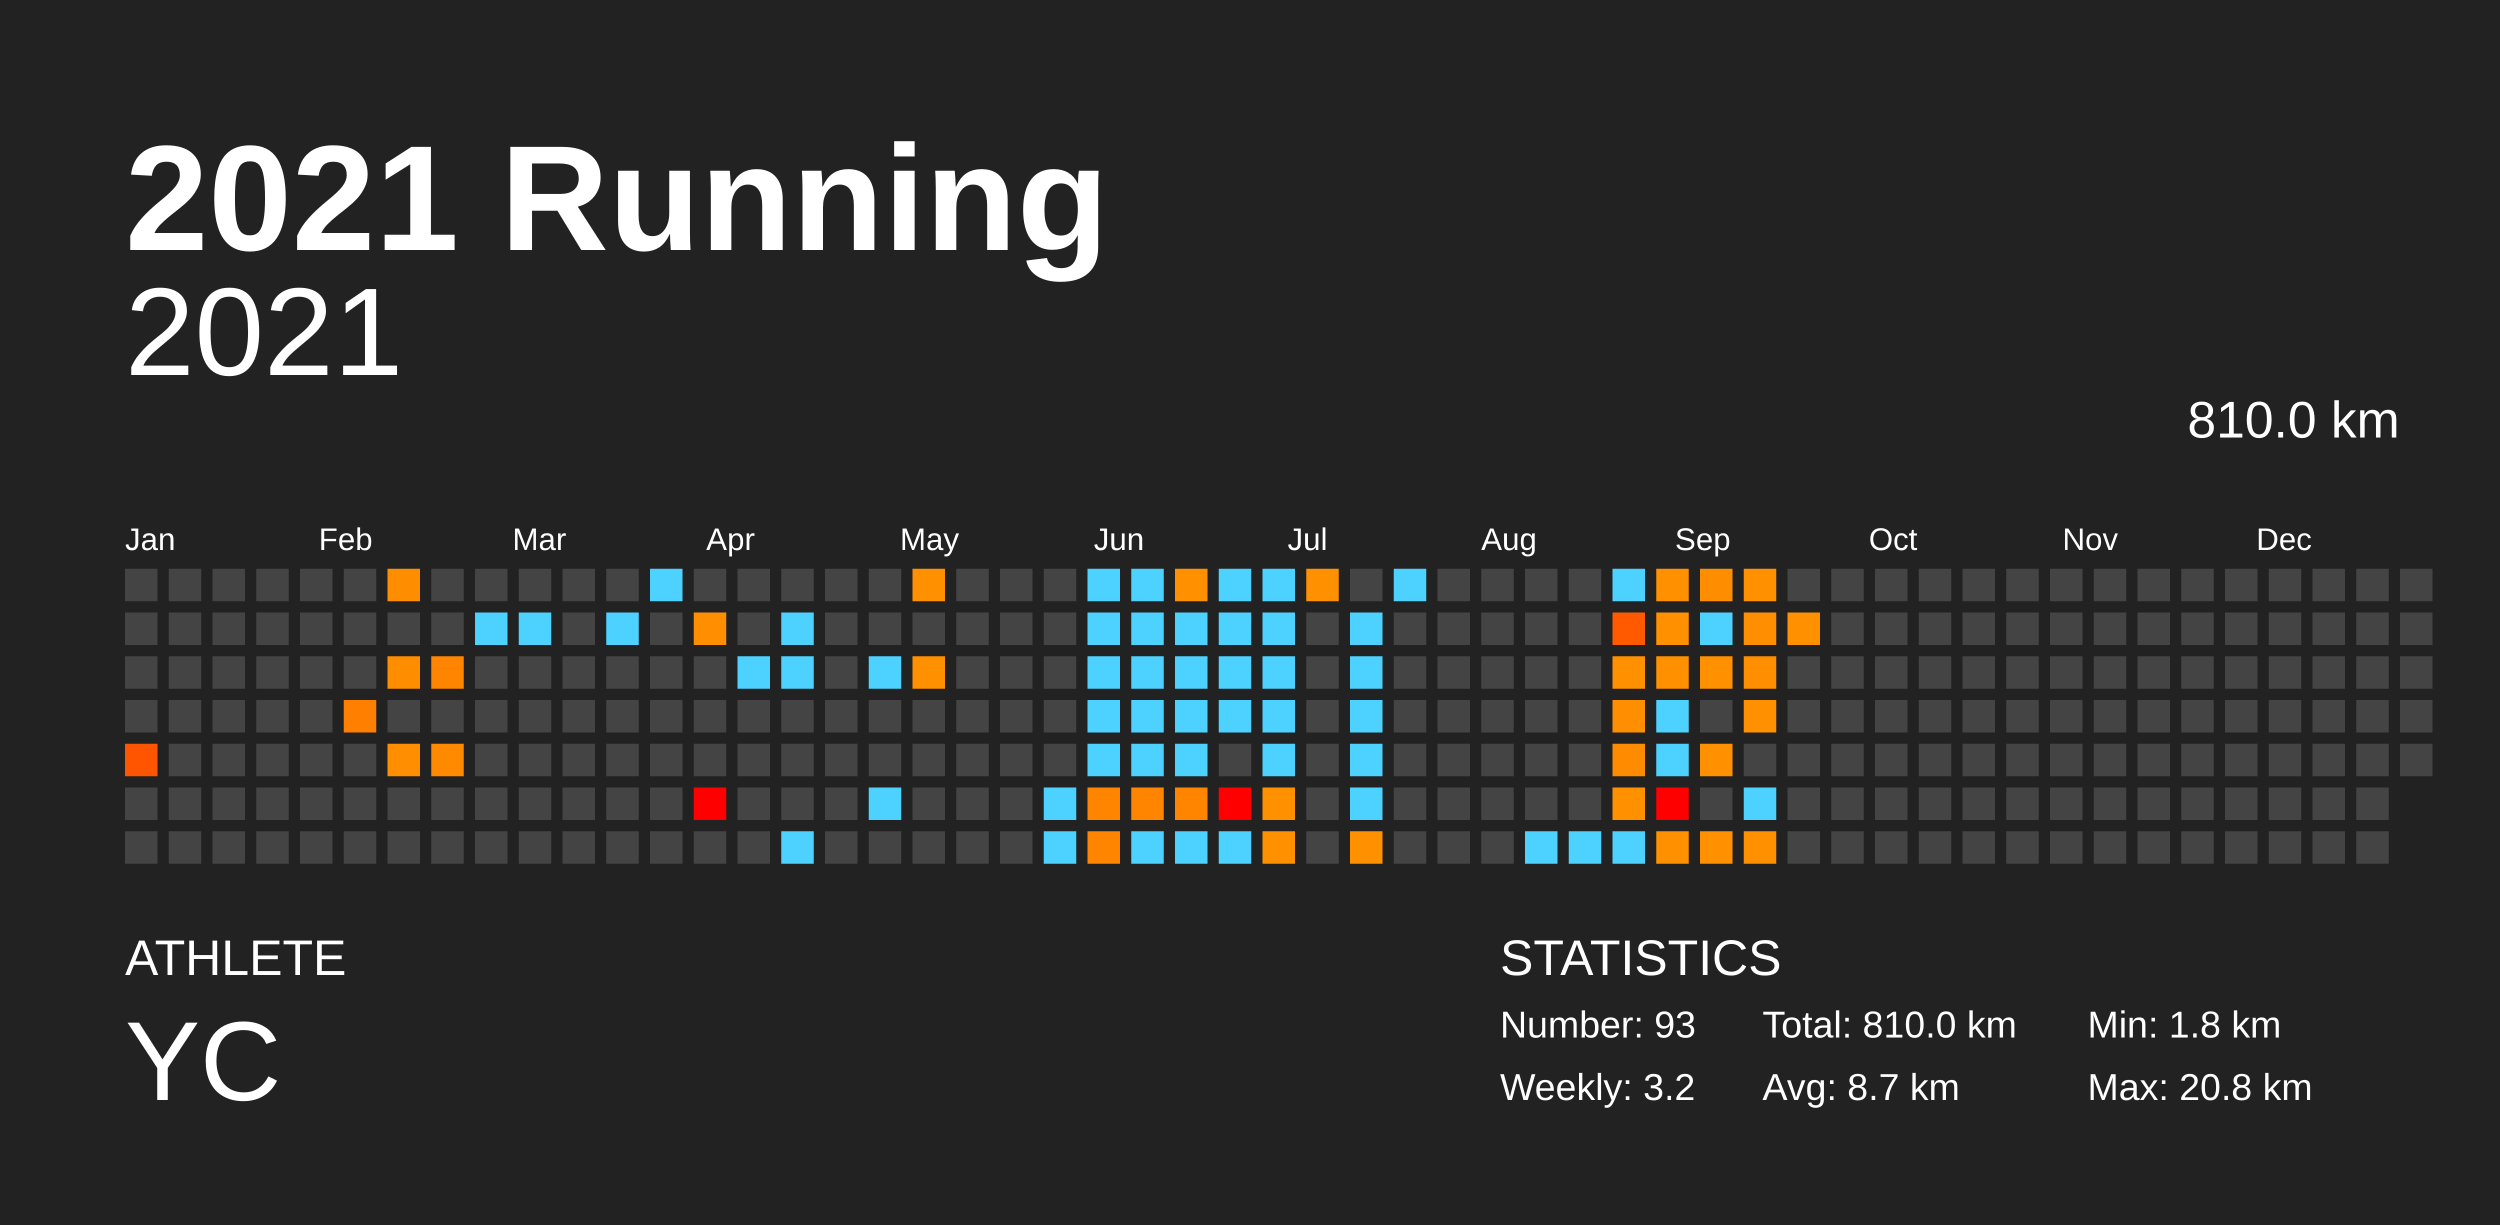
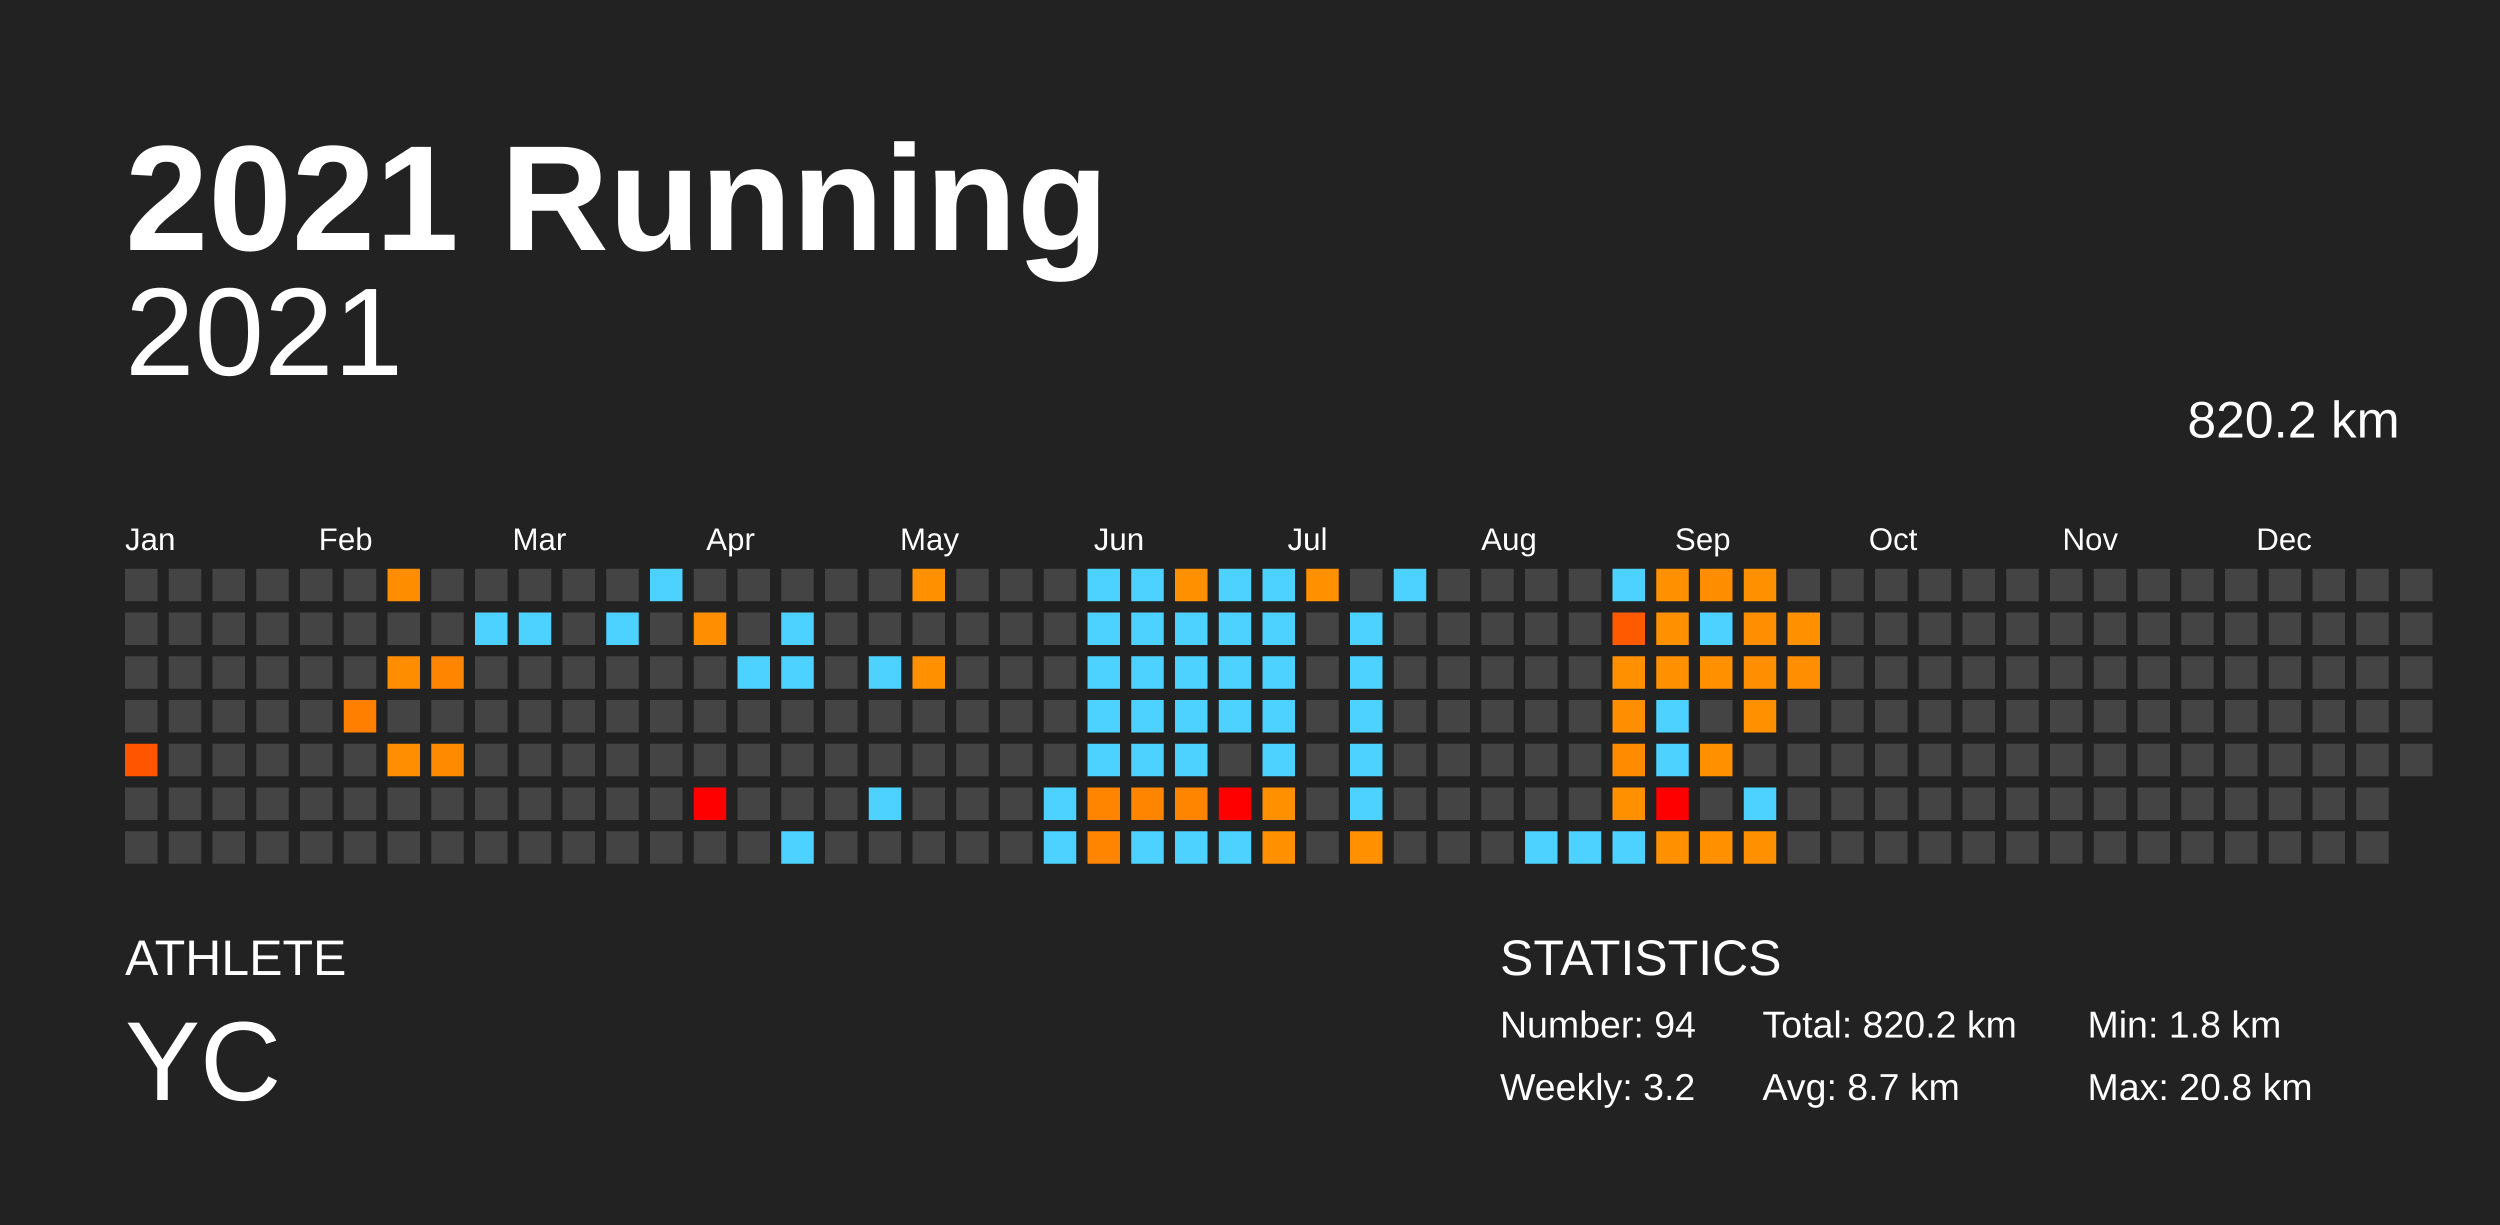
<svg xmlns="http://www.w3.org/2000/svg" baseProfile="full" height="98mm" version="1.1" viewBox="0,0,200,98" width="200mm">
  <defs />
  <rect fill="#222222" height="98" width="200" x="0" y="0" />
  <text fill="#FFFFFF" style="font-size:12px; font-family:Arial; font-weight:bold;" x="10" y="20">2021 Running</text>
  <text fill="#FFFFFF" style="font-size:4px; font-family:Arial" x="10" y="78">ATHLETE</text>
  <text fill="#FFFFFF" style="font-size:9px; font-family:Arial" x="10" y="88">YC</text>
  <text fill="#FFFFFF" style="font-size:4px; font-family:Arial" x="120" y="78">STATISTICS</text>
-   <text fill="#FFFFFF" style="font-size:3px; font-family:Arial" x="120" y="83">Number: 93</text>
+   <text fill="#FFFFFF" style="font-size:3px; font-family:Arial" x="120" y="83">Number: 94</text>
  <text fill="#FFFFFF" style="font-size:3px; font-family:Arial" x="120" y="88">Weekly: 3.2</text>
-   <text fill="#FFFFFF" style="font-size:3px; font-family:Arial" x="141" y="83">Total: 810.0 km</text>
+   <text fill="#FFFFFF" style="font-size:3px; font-family:Arial" x="141" y="83">Total: 820.2 km</text>
  <text fill="#FFFFFF" style="font-size:3px; font-family:Arial" x="141" y="88">Avg: 8.7 km</text>
  <text fill="#FFFFFF" style="font-size:3px; font-family:Arial" x="167" y="83">Min: 1.8 km</text>
  <text fill="#FFFFFF" style="font-size:3px; font-family:Arial" x="167" y="88">Max: 20.8 km</text>
  <text alignment-baseline="hanging" fill="#FFFFFF" style="font-size:10.0px; font-family:Arial;" x="10" y="30">2021</text>
-   <text alignment-baseline="hanging" fill="#FFFFFF" style="font-size:4.125px; font-family:Arial;" x="175" y="35">810.0 km</text>
+   <text alignment-baseline="hanging" fill="#FFFFFF" style="font-size:4.125px; font-family:Arial;" x="175" y="35">820.2 km</text>
  <text fill="#FFFFFF" style="font-size:2.5px; font-family:Arial" x="10.0" y="44">Jan</text>
  <text fill="#FFFFFF" style="font-size:2.5px; font-family:Arial" x="25.5" y="44">Feb</text>
  <text fill="#FFFFFF" style="font-size:2.5px; font-family:Arial" x="41.0" y="44">Mar</text>
  <text fill="#FFFFFF" style="font-size:2.5px; font-family:Arial" x="56.5" y="44">Apr</text>
  <text fill="#FFFFFF" style="font-size:2.5px; font-family:Arial" x="72.0" y="44">May</text>
  <text fill="#FFFFFF" style="font-size:2.5px; font-family:Arial" x="87.5" y="44">Jun</text>
  <text fill="#FFFFFF" style="font-size:2.5px; font-family:Arial" x="103.0" y="44">Jul</text>
  <text fill="#FFFFFF" style="font-size:2.5px; font-family:Arial" x="118.5" y="44">Aug</text>
  <text fill="#FFFFFF" style="font-size:2.5px; font-family:Arial" x="134.0" y="44">Sep</text>
  <text fill="#FFFFFF" style="font-size:2.5px; font-family:Arial" x="149.5" y="44">Oct</text>
  <text fill="#FFFFFF" style="font-size:2.5px; font-family:Arial" x="165.0" y="44">Nov</text>
  <text fill="#FFFFFF" style="font-size:2.5px; font-family:Arial" x="180.5" y="44">Dec</text>
  <rect fill="#444444" height="2.6" width="2.6" x="10.0" y="45.5" />
  <rect fill="#444444" height="2.6" width="2.6" x="10.0" y="49.0" />
  <rect fill="#444444" height="2.6" width="2.6" x="10.0" y="52.5" />
  <rect fill="#444444" height="2.6" width="2.6" x="10.0" y="56.0" />
  <rect fill="#ff5400" height="2.6" width="2.6" x="10.0" y="59.5" />
  <rect fill="#444444" height="2.6" width="2.6" x="10.0" y="63.0" />
  <rect fill="#444444" height="2.6" width="2.6" x="10.0" y="66.5" />
  <rect fill="#444444" height="2.6" width="2.6" x="13.5" y="45.5" />
  <rect fill="#444444" height="2.6" width="2.6" x="13.5" y="49.0" />
  <rect fill="#444444" height="2.6" width="2.6" x="13.5" y="52.5" />
  <rect fill="#444444" height="2.6" width="2.6" x="13.5" y="56.0" />
  <rect fill="#444444" height="2.6" width="2.6" x="13.5" y="59.5" />
  <rect fill="#444444" height="2.6" width="2.6" x="13.5" y="63.0" />
  <rect fill="#444444" height="2.6" width="2.6" x="13.5" y="66.5" />
  <rect fill="#444444" height="2.6" width="2.6" x="17.0" y="45.5" />
  <rect fill="#444444" height="2.6" width="2.6" x="17.0" y="49.0" />
  <rect fill="#444444" height="2.6" width="2.6" x="17.0" y="52.5" />
  <rect fill="#444444" height="2.6" width="2.6" x="17.0" y="56.0" />
  <rect fill="#444444" height="2.6" width="2.6" x="17.0" y="59.5" />
  <rect fill="#444444" height="2.6" width="2.6" x="17.0" y="63.0" />
  <rect fill="#444444" height="2.6" width="2.6" x="17.0" y="66.5" />
  <rect fill="#444444" height="2.6" width="2.6" x="20.5" y="45.5" />
  <rect fill="#444444" height="2.6" width="2.6" x="20.5" y="49.0" />
  <rect fill="#444444" height="2.6" width="2.6" x="20.5" y="52.5" />
  <rect fill="#444444" height="2.6" width="2.6" x="20.5" y="56.0" />
  <rect fill="#444444" height="2.6" width="2.6" x="20.5" y="59.5" />
  <rect fill="#444444" height="2.6" width="2.6" x="20.5" y="63.0" />
  <rect fill="#444444" height="2.6" width="2.6" x="20.5" y="66.5" />
  <rect fill="#444444" height="2.6" width="2.6" x="24.0" y="45.5" />
  <rect fill="#444444" height="2.6" width="2.6" x="24.0" y="49.0" />
  <rect fill="#444444" height="2.6" width="2.6" x="24.0" y="52.5" />
  <rect fill="#444444" height="2.6" width="2.6" x="24.0" y="56.0" />
  <rect fill="#444444" height="2.6" width="2.6" x="24.0" y="59.5" />
  <rect fill="#444444" height="2.6" width="2.6" x="24.0" y="63.0" />
  <rect fill="#444444" height="2.6" width="2.6" x="24.0" y="66.5" />
  <rect fill="#444444" height="2.6" width="2.6" x="27.5" y="45.5" />
  <rect fill="#444444" height="2.6" width="2.6" x="27.5" y="49.0" />
  <rect fill="#444444" height="2.6" width="2.6" x="27.5" y="52.5" />
  <rect fill="#ff7f00" height="2.6" width="2.6" x="27.5" y="56.0" />
  <rect fill="#444444" height="2.6" width="2.6" x="27.5" y="59.5" />
  <rect fill="#444444" height="2.6" width="2.6" x="27.5" y="63.0" />
  <rect fill="#444444" height="2.6" width="2.6" x="27.5" y="66.5" />
  <rect fill="#ff8d00" height="2.6" width="2.6" x="31.0" y="45.5" />
  <rect fill="#444444" height="2.6" width="2.6" x="31.0" y="49.0" />
  <rect fill="#ff8d00" height="2.6" width="2.6" x="31.0" y="52.5" />
  <rect fill="#444444" height="2.6" width="2.6" x="31.0" y="56.0" />
  <rect fill="#ff8f00" height="2.6" width="2.6" x="31.0" y="59.5" />
  <rect fill="#444444" height="2.6" width="2.6" x="31.0" y="63.0" />
  <rect fill="#444444" height="2.6" width="2.6" x="31.0" y="66.5" />
  <rect fill="#444444" height="2.6" width="2.6" x="34.5" y="45.5" />
  <rect fill="#444444" height="2.6" width="2.6" x="34.5" y="49.0" />
  <rect fill="#ff8400" height="2.6" width="2.6" x="34.5" y="52.5" />
  <rect fill="#444444" height="2.6" width="2.6" x="34.5" y="56.0" />
  <rect fill="#ff8a00" height="2.6" width="2.6" x="34.5" y="59.5" />
  <rect fill="#444444" height="2.6" width="2.6" x="34.5" y="63.0" />
  <rect fill="#444444" height="2.6" width="2.6" x="34.5" y="66.5" />
  <rect fill="#444444" height="2.6" width="2.6" x="38.0" y="45.5" />
  <rect fill="#4dd2ff" height="2.6" width="2.6" x="38.0" y="49.0" />
  <rect fill="#444444" height="2.6" width="2.6" x="38.0" y="52.5" />
  <rect fill="#444444" height="2.6" width="2.6" x="38.0" y="56.0" />
  <rect fill="#444444" height="2.6" width="2.6" x="38.0" y="59.5" />
  <rect fill="#444444" height="2.6" width="2.6" x="38.0" y="63.0" />
  <rect fill="#444444" height="2.6" width="2.6" x="38.0" y="66.5" />
  <rect fill="#444444" height="2.6" width="2.6" x="41.5" y="45.5" />
  <rect fill="#4dd2ff" height="2.6" width="2.6" x="41.5" y="49.0" />
  <rect fill="#444444" height="2.6" width="2.6" x="41.5" y="52.5" />
  <rect fill="#444444" height="2.6" width="2.6" x="41.5" y="56.0" />
  <rect fill="#444444" height="2.6" width="2.6" x="41.5" y="59.5" />
  <rect fill="#444444" height="2.6" width="2.6" x="41.5" y="63.0" />
  <rect fill="#444444" height="2.6" width="2.6" x="41.5" y="66.5" />
  <rect fill="#444444" height="2.6" width="2.6" x="45.0" y="45.5" />
  <rect fill="#444444" height="2.6" width="2.6" x="45.0" y="49.0" />
  <rect fill="#444444" height="2.6" width="2.6" x="45.0" y="52.5" />
  <rect fill="#444444" height="2.6" width="2.6" x="45.0" y="56.0" />
  <rect fill="#444444" height="2.6" width="2.6" x="45.0" y="59.5" />
  <rect fill="#444444" height="2.6" width="2.6" x="45.0" y="63.0" />
  <rect fill="#444444" height="2.6" width="2.6" x="45.0" y="66.5" />
  <rect fill="#444444" height="2.6" width="2.6" x="48.5" y="45.5" />
  <rect fill="#4dd2ff" height="2.6" width="2.6" x="48.5" y="49.0" />
  <rect fill="#444444" height="2.6" width="2.6" x="48.5" y="52.5" />
  <rect fill="#444444" height="2.6" width="2.6" x="48.5" y="56.0" />
  <rect fill="#444444" height="2.6" width="2.6" x="48.5" y="59.5" />
  <rect fill="#444444" height="2.6" width="2.6" x="48.5" y="63.0" />
  <rect fill="#444444" height="2.6" width="2.6" x="48.5" y="66.5" />
  <rect fill="#4dd2ff" height="2.6" width="2.6" x="52.0" y="45.5" />
  <rect fill="#444444" height="2.6" width="2.6" x="52.0" y="49.0" />
  <rect fill="#444444" height="2.6" width="2.6" x="52.0" y="52.5" />
  <rect fill="#444444" height="2.6" width="2.6" x="52.0" y="56.0" />
  <rect fill="#444444" height="2.6" width="2.6" x="52.0" y="59.5" />
  <rect fill="#444444" height="2.6" width="2.6" x="52.0" y="63.0" />
  <rect fill="#444444" height="2.6" width="2.6" x="52.0" y="66.5" />
  <rect fill="#444444" height="2.6" width="2.6" x="55.5" y="45.5" />
  <rect fill="#ff8f00" height="2.6" width="2.6" x="55.5" y="49.0" />
  <rect fill="#444444" height="2.6" width="2.6" x="55.5" y="52.5" />
  <rect fill="#444444" height="2.6" width="2.6" x="55.5" y="56.0" />
  <rect fill="#444444" height="2.6" width="2.6" x="55.5" y="59.5" />
  <rect fill="red" height="2.6" width="2.6" x="55.5" y="63.0" />
  <rect fill="#444444" height="2.6" width="2.6" x="55.5" y="66.5" />
  <rect fill="#444444" height="2.6" width="2.6" x="59.0" y="45.5" />
  <rect fill="#444444" height="2.6" width="2.6" x="59.0" y="49.0" />
  <rect fill="#4dd2ff" height="2.6" width="2.6" x="59.0" y="52.5" />
  <rect fill="#444444" height="2.6" width="2.6" x="59.0" y="56.0" />
  <rect fill="#444444" height="2.6" width="2.6" x="59.0" y="59.5" />
  <rect fill="#444444" height="2.6" width="2.6" x="59.0" y="63.0" />
  <rect fill="#444444" height="2.6" width="2.6" x="59.0" y="66.5" />
  <rect fill="#444444" height="2.6" width="2.6" x="62.5" y="45.5" />
  <rect fill="#4dd2ff" height="2.6" width="2.6" x="62.5" y="49.0" />
  <rect fill="#4dd2ff" height="2.6" width="2.6" x="62.5" y="52.5" />
  <rect fill="#444444" height="2.6" width="2.6" x="62.5" y="56.0" />
  <rect fill="#444444" height="2.6" width="2.6" x="62.5" y="59.5" />
  <rect fill="#444444" height="2.6" width="2.6" x="62.5" y="63.0" />
  <rect fill="#4dd2ff" height="2.6" width="2.6" x="62.5" y="66.5" />
  <rect fill="#444444" height="2.6" width="2.6" x="66.0" y="45.5" />
  <rect fill="#444444" height="2.6" width="2.6" x="66.0" y="49.0" />
  <rect fill="#444444" height="2.6" width="2.6" x="66.0" y="52.5" />
  <rect fill="#444444" height="2.6" width="2.6" x="66.0" y="56.0" />
  <rect fill="#444444" height="2.6" width="2.6" x="66.0" y="59.5" />
  <rect fill="#444444" height="2.6" width="2.6" x="66.0" y="63.0" />
  <rect fill="#444444" height="2.6" width="2.6" x="66.0" y="66.5" />
  <rect fill="#444444" height="2.6" width="2.6" x="69.5" y="45.5" />
  <rect fill="#444444" height="2.6" width="2.6" x="69.5" y="49.0" />
  <rect fill="#4dd2ff" height="2.6" width="2.6" x="69.5" y="52.5" />
  <rect fill="#444444" height="2.6" width="2.6" x="69.5" y="56.0" />
  <rect fill="#444444" height="2.6" width="2.6" x="69.5" y="59.5" />
  <rect fill="#4dd2ff" height="2.6" width="2.6" x="69.5" y="63.0" />
  <rect fill="#444444" height="2.6" width="2.6" x="69.5" y="66.5" />
  <rect fill="#ff9000" height="2.6" width="2.6" x="73.0" y="45.5" />
  <rect fill="#444444" height="2.6" width="2.6" x="73.0" y="49.0" />
  <rect fill="#ff9000" height="2.6" width="2.6" x="73.0" y="52.5" />
  <rect fill="#444444" height="2.6" width="2.6" x="73.0" y="56.0" />
  <rect fill="#444444" height="2.6" width="2.6" x="73.0" y="59.5" />
  <rect fill="#444444" height="2.6" width="2.6" x="73.0" y="63.0" />
  <rect fill="#444444" height="2.6" width="2.6" x="73.0" y="66.5" />
  <rect fill="#444444" height="2.6" width="2.6" x="76.5" y="45.5" />
  <rect fill="#444444" height="2.6" width="2.6" x="76.5" y="49.0" />
  <rect fill="#444444" height="2.6" width="2.6" x="76.5" y="52.5" />
  <rect fill="#444444" height="2.6" width="2.6" x="76.5" y="56.0" />
  <rect fill="#444444" height="2.6" width="2.6" x="76.5" y="59.5" />
  <rect fill="#444444" height="2.6" width="2.6" x="76.5" y="63.0" />
  <rect fill="#444444" height="2.6" width="2.6" x="76.5" y="66.5" />
  <rect fill="#444444" height="2.6" width="2.6" x="80.0" y="45.5" />
  <rect fill="#444444" height="2.6" width="2.6" x="80.0" y="49.0" />
  <rect fill="#444444" height="2.6" width="2.6" x="80.0" y="52.5" />
  <rect fill="#444444" height="2.6" width="2.6" x="80.0" y="56.0" />
  <rect fill="#444444" height="2.6" width="2.6" x="80.0" y="59.5" />
  <rect fill="#444444" height="2.6" width="2.6" x="80.0" y="63.0" />
  <rect fill="#444444" height="2.6" width="2.6" x="80.0" y="66.5" />
  <rect fill="#444444" height="2.6" width="2.6" x="83.5" y="45.5" />
  <rect fill="#444444" height="2.6" width="2.6" x="83.5" y="49.0" />
  <rect fill="#444444" height="2.6" width="2.6" x="83.5" y="52.5" />
  <rect fill="#444444" height="2.6" width="2.6" x="83.5" y="56.0" />
  <rect fill="#444444" height="2.6" width="2.6" x="83.5" y="59.5" />
  <rect fill="#4dd2ff" height="2.6" width="2.6" x="83.5" y="63.0" />
  <rect fill="#4dd2ff" height="2.6" width="2.6" x="83.5" y="66.5" />
  <rect fill="#4dd2ff" height="2.6" width="2.6" x="87.0" y="45.5" />
  <rect fill="#4dd2ff" height="2.6" width="2.6" x="87.0" y="49.0" />
  <rect fill="#4dd2ff" height="2.6" width="2.6" x="87.0" y="52.5" />
  <rect fill="#4dd2ff" height="2.6" width="2.6" x="87.0" y="56.0" />
  <rect fill="#4dd2ff" height="2.6" width="2.6" x="87.0" y="59.5" />
  <rect fill="#ff8400" height="2.6" width="2.6" x="87.0" y="63.0" />
  <rect fill="#ff8400" height="2.6" width="2.6" x="87.0" y="66.5" />
  <rect fill="#4dd2ff" height="2.6" width="2.6" x="90.5" y="45.5" />
  <rect fill="#4dd2ff" height="2.6" width="2.6" x="90.5" y="49.0" />
  <rect fill="#4dd2ff" height="2.6" width="2.6" x="90.5" y="52.5" />
  <rect fill="#4dd2ff" height="2.6" width="2.6" x="90.5" y="56.0" />
  <rect fill="#4dd2ff" height="2.6" width="2.6" x="90.5" y="59.5" />
  <rect fill="#ff8400" height="2.6" width="2.6" x="90.5" y="63.0" />
  <rect fill="#4dd2ff" height="2.6" width="2.6" x="90.5" y="66.5" />
  <rect fill="#ff9000" height="2.6" width="2.6" x="94.0" y="45.5" />
  <rect fill="#4dd2ff" height="2.6" width="2.6" x="94.0" y="49.0" />
  <rect fill="#4dd2ff" height="2.6" width="2.6" x="94.0" y="52.5" />
  <rect fill="#4dd2ff" height="2.6" width="2.6" x="94.0" y="56.0" />
  <rect fill="#4dd2ff" height="2.6" width="2.6" x="94.0" y="59.5" />
  <rect fill="#ff8400" height="2.6" width="2.6" x="94.0" y="63.0" />
  <rect fill="#4dd2ff" height="2.6" width="2.6" x="94.0" y="66.5" />
  <rect fill="#4dd2ff" height="2.6" width="2.6" x="97.5" y="45.5" />
  <rect fill="#4dd2ff" height="2.6" width="2.6" x="97.5" y="49.0" />
  <rect fill="#4dd2ff" height="2.6" width="2.6" x="97.5" y="52.5" />
  <rect fill="#4dd2ff" height="2.6" width="2.6" x="97.5" y="56.0" />
  <rect fill="#444444" height="2.6" width="2.6" x="97.5" y="59.5" />
  <rect fill="red" height="2.6" width="2.6" x="97.5" y="63.0" />
  <rect fill="#4dd2ff" height="2.6" width="2.6" x="97.5" y="66.5" />
  <rect fill="#4dd2ff" height="2.6" width="2.6" x="101.0" y="45.5" />
  <rect fill="#4dd2ff" height="2.6" width="2.6" x="101.0" y="49.0" />
  <rect fill="#4dd2ff" height="2.6" width="2.6" x="101.0" y="52.5" />
  <rect fill="#4dd2ff" height="2.6" width="2.6" x="101.0" y="56.0" />
  <rect fill="#4dd2ff" height="2.6" width="2.6" x="101.0" y="59.5" />
  <rect fill="#ff9000" height="2.6" width="2.6" x="101.0" y="63.0" />
  <rect fill="#ff9100" height="2.6" width="2.6" x="101.0" y="66.5" />
  <rect fill="#ff9000" height="2.6" width="2.6" x="104.5" y="45.5" />
  <rect fill="#444444" height="2.6" width="2.6" x="104.5" y="49.0" />
  <rect fill="#444444" height="2.6" width="2.6" x="104.5" y="52.5" />
  <rect fill="#444444" height="2.6" width="2.6" x="104.5" y="56.0" />
  <rect fill="#444444" height="2.6" width="2.6" x="104.5" y="59.5" />
  <rect fill="#444444" height="2.6" width="2.6" x="104.5" y="63.0" />
  <rect fill="#444444" height="2.6" width="2.6" x="104.5" y="66.5" />
  <rect fill="#444444" height="2.6" width="2.6" x="108.0" y="45.5" />
  <rect fill="#4dd2ff" height="2.6" width="2.6" x="108.0" y="49.0" />
  <rect fill="#4dd2ff" height="2.6" width="2.6" x="108.0" y="52.5" />
  <rect fill="#4dd2ff" height="2.6" width="2.6" x="108.0" y="56.0" />
  <rect fill="#4dd2ff" height="2.6" width="2.6" x="108.0" y="59.5" />
  <rect fill="#4dd2ff" height="2.6" width="2.6" x="108.0" y="63.0" />
  <rect fill="#ff9000" height="2.6" width="2.6" x="108.0" y="66.5" />
  <rect fill="#4dd2ff" height="2.6" width="2.6" x="111.5" y="45.5" />
  <rect fill="#444444" height="2.6" width="2.6" x="111.5" y="49.0" />
  <rect fill="#444444" height="2.6" width="2.6" x="111.5" y="52.5" />
  <rect fill="#444444" height="2.6" width="2.6" x="111.5" y="56.0" />
  <rect fill="#444444" height="2.6" width="2.6" x="111.5" y="59.5" />
  <rect fill="#444444" height="2.6" width="2.6" x="111.5" y="63.0" />
  <rect fill="#444444" height="2.6" width="2.6" x="111.5" y="66.5" />
  <rect fill="#444444" height="2.6" width="2.6" x="115.0" y="45.5" />
  <rect fill="#444444" height="2.6" width="2.6" x="115.0" y="49.0" />
  <rect fill="#444444" height="2.6" width="2.6" x="115.0" y="52.5" />
  <rect fill="#444444" height="2.6" width="2.6" x="115.0" y="56.0" />
  <rect fill="#444444" height="2.6" width="2.6" x="115.0" y="59.5" />
  <rect fill="#444444" height="2.6" width="2.6" x="115.0" y="63.0" />
  <rect fill="#444444" height="2.6" width="2.6" x="115.0" y="66.5" />
  <rect fill="#444444" height="2.6" width="2.6" x="118.5" y="45.5" />
  <rect fill="#444444" height="2.6" width="2.6" x="118.5" y="49.0" />
  <rect fill="#444444" height="2.6" width="2.6" x="118.5" y="52.5" />
  <rect fill="#444444" height="2.6" width="2.6" x="118.5" y="56.0" />
  <rect fill="#444444" height="2.6" width="2.6" x="118.5" y="59.5" />
  <rect fill="#444444" height="2.6" width="2.6" x="118.5" y="63.0" />
  <rect fill="#444444" height="2.6" width="2.6" x="118.5" y="66.5" />
  <rect fill="#444444" height="2.6" width="2.6" x="122.0" y="45.5" />
  <rect fill="#444444" height="2.6" width="2.6" x="122.0" y="49.0" />
  <rect fill="#444444" height="2.6" width="2.6" x="122.0" y="52.5" />
  <rect fill="#444444" height="2.6" width="2.6" x="122.0" y="56.0" />
  <rect fill="#444444" height="2.6" width="2.6" x="122.0" y="59.5" />
  <rect fill="#444444" height="2.6" width="2.6" x="122.0" y="63.0" />
  <rect fill="#4dd2ff" height="2.6" width="2.6" x="122.0" y="66.5" />
  <rect fill="#444444" height="2.6" width="2.6" x="125.5" y="45.5" />
  <rect fill="#444444" height="2.6" width="2.6" x="125.5" y="49.0" />
  <rect fill="#444444" height="2.6" width="2.6" x="125.5" y="52.5" />
  <rect fill="#444444" height="2.6" width="2.6" x="125.5" y="56.0" />
  <rect fill="#444444" height="2.6" width="2.6" x="125.5" y="59.5" />
  <rect fill="#444444" height="2.6" width="2.6" x="125.5" y="63.0" />
  <rect fill="#4dd2ff" height="2.6" width="2.6" x="125.5" y="66.5" />
  <rect fill="#4dd2ff" height="2.6" width="2.6" x="129.0" y="45.5" />
  <rect fill="#ff5a00" height="2.6" width="2.6" x="129.0" y="49.0" />
  <rect fill="#ff9000" height="2.6" width="2.6" x="129.0" y="52.5" />
  <rect fill="#ff8e00" height="2.6" width="2.6" x="129.0" y="56.0" />
  <rect fill="#ff8b00" height="2.6" width="2.6" x="129.0" y="59.5" />
  <rect fill="#ff9000" height="2.6" width="2.6" x="129.0" y="63.0" />
  <rect fill="#4dd2ff" height="2.6" width="2.6" x="129.0" y="66.5" />
  <rect fill="#ff9000" height="2.6" width="2.6" x="132.5" y="45.5" />
  <rect fill="#ff9000" height="2.6" width="2.6" x="132.5" y="49.0" />
  <rect fill="#ff9100" height="2.6" width="2.6" x="132.5" y="52.5" />
  <rect fill="#4dd2ff" height="2.6" width="2.6" x="132.5" y="56.0" />
  <rect fill="#4dd2ff" height="2.6" width="2.6" x="132.5" y="59.5" />
  <rect fill="red" height="2.6" width="2.6" x="132.5" y="63.0" />
  <rect fill="#ff9100" height="2.6" width="2.6" x="132.5" y="66.5" />
  <rect fill="#ff8d00" height="2.6" width="2.6" x="136.0" y="45.5" />
  <rect fill="#4dd2ff" height="2.6" width="2.6" x="136.0" y="49.0" />
  <rect fill="#ff9000" height="2.6" width="2.6" x="136.0" y="52.5" />
  <rect fill="#444444" height="2.6" width="2.6" x="136.0" y="56.0" />
  <rect fill="#ff9000" height="2.6" width="2.6" x="136.0" y="59.5" />
  <rect fill="#444444" height="2.6" width="2.6" x="136.0" y="63.0" />
  <rect fill="#ff9000" height="2.6" width="2.6" x="136.0" y="66.5" />
  <rect fill="#ff9000" height="2.6" width="2.6" x="139.5" y="45.5" />
  <rect fill="#ff8f00" height="2.6" width="2.6" x="139.5" y="49.0" />
  <rect fill="#ff8f00" height="2.6" width="2.6" x="139.5" y="52.5" />
  <rect fill="#ff9100" height="2.6" width="2.6" x="139.5" y="56.0" />
  <rect fill="#444444" height="2.6" width="2.6" x="139.5" y="59.5" />
  <rect fill="#4dd2ff" height="2.6" width="2.6" x="139.5" y="63.0" />
  <rect fill="#ff9100" height="2.6" width="2.6" x="139.5" y="66.5" />
  <rect fill="#444444" height="2.6" width="2.6" x="143.0" y="45.5" />
  <rect fill="#ff9100" height="2.6" width="2.6" x="143.0" y="49.0" />
-   <rect fill="#444444" height="2.6" width="2.6" x="143.0" y="52.5" />
+   <rect fill="#ff8e00" height="2.6" width="2.6" x="143.0" y="52.5" />
  <rect fill="#444444" height="2.6" width="2.6" x="143.0" y="56.0" />
  <rect fill="#444444" height="2.6" width="2.6" x="143.0" y="59.5" />
  <rect fill="#444444" height="2.6" width="2.6" x="143.0" y="63.0" />
  <rect fill="#444444" height="2.6" width="2.6" x="143.0" y="66.5" />
  <rect fill="#444444" height="2.6" width="2.6" x="146.5" y="45.5" />
  <rect fill="#444444" height="2.6" width="2.6" x="146.5" y="49.0" />
  <rect fill="#444444" height="2.6" width="2.6" x="146.5" y="52.5" />
  <rect fill="#444444" height="2.6" width="2.6" x="146.5" y="56.0" />
  <rect fill="#444444" height="2.6" width="2.6" x="146.5" y="59.5" />
  <rect fill="#444444" height="2.6" width="2.6" x="146.5" y="63.0" />
  <rect fill="#444444" height="2.6" width="2.6" x="146.5" y="66.5" />
  <rect fill="#444444" height="2.6" width="2.6" x="150.0" y="45.5" />
  <rect fill="#444444" height="2.6" width="2.6" x="150.0" y="49.0" />
  <rect fill="#444444" height="2.6" width="2.6" x="150.0" y="52.5" />
  <rect fill="#444444" height="2.6" width="2.6" x="150.0" y="56.0" />
  <rect fill="#444444" height="2.6" width="2.6" x="150.0" y="59.5" />
  <rect fill="#444444" height="2.6" width="2.6" x="150.0" y="63.0" />
  <rect fill="#444444" height="2.6" width="2.6" x="150.0" y="66.5" />
  <rect fill="#444444" height="2.6" width="2.6" x="153.5" y="45.5" />
  <rect fill="#444444" height="2.6" width="2.6" x="153.5" y="49.0" />
  <rect fill="#444444" height="2.6" width="2.6" x="153.5" y="52.5" />
  <rect fill="#444444" height="2.6" width="2.6" x="153.5" y="56.0" />
  <rect fill="#444444" height="2.6" width="2.6" x="153.5" y="59.5" />
  <rect fill="#444444" height="2.6" width="2.6" x="153.5" y="63.0" />
  <rect fill="#444444" height="2.6" width="2.6" x="153.5" y="66.5" />
  <rect fill="#444444" height="2.6" width="2.6" x="157.0" y="45.5" />
  <rect fill="#444444" height="2.6" width="2.6" x="157.0" y="49.0" />
  <rect fill="#444444" height="2.6" width="2.6" x="157.0" y="52.5" />
  <rect fill="#444444" height="2.6" width="2.6" x="157.0" y="56.0" />
  <rect fill="#444444" height="2.6" width="2.6" x="157.0" y="59.5" />
  <rect fill="#444444" height="2.6" width="2.6" x="157.0" y="63.0" />
  <rect fill="#444444" height="2.6" width="2.6" x="157.0" y="66.5" />
  <rect fill="#444444" height="2.6" width="2.6" x="160.5" y="45.5" />
  <rect fill="#444444" height="2.6" width="2.6" x="160.5" y="49.0" />
  <rect fill="#444444" height="2.6" width="2.6" x="160.5" y="52.5" />
  <rect fill="#444444" height="2.6" width="2.6" x="160.5" y="56.0" />
  <rect fill="#444444" height="2.6" width="2.6" x="160.5" y="59.5" />
  <rect fill="#444444" height="2.6" width="2.6" x="160.5" y="63.0" />
  <rect fill="#444444" height="2.6" width="2.6" x="160.5" y="66.5" />
  <rect fill="#444444" height="2.6" width="2.6" x="164.0" y="45.5" />
  <rect fill="#444444" height="2.6" width="2.6" x="164.0" y="49.0" />
  <rect fill="#444444" height="2.6" width="2.6" x="164.0" y="52.5" />
  <rect fill="#444444" height="2.6" width="2.6" x="164.0" y="56.0" />
  <rect fill="#444444" height="2.6" width="2.6" x="164.0" y="59.5" />
  <rect fill="#444444" height="2.6" width="2.6" x="164.0" y="63.0" />
  <rect fill="#444444" height="2.6" width="2.6" x="164.0" y="66.5" />
  <rect fill="#444444" height="2.6" width="2.6" x="167.5" y="45.5" />
  <rect fill="#444444" height="2.6" width="2.6" x="167.5" y="49.0" />
  <rect fill="#444444" height="2.6" width="2.6" x="167.5" y="52.5" />
  <rect fill="#444444" height="2.6" width="2.6" x="167.5" y="56.0" />
  <rect fill="#444444" height="2.6" width="2.6" x="167.5" y="59.5" />
  <rect fill="#444444" height="2.6" width="2.6" x="167.5" y="63.0" />
  <rect fill="#444444" height="2.6" width="2.6" x="167.5" y="66.5" />
  <rect fill="#444444" height="2.6" width="2.6" x="171.0" y="45.5" />
  <rect fill="#444444" height="2.6" width="2.6" x="171.0" y="49.0" />
  <rect fill="#444444" height="2.6" width="2.6" x="171.0" y="52.5" />
  <rect fill="#444444" height="2.6" width="2.6" x="171.0" y="56.0" />
  <rect fill="#444444" height="2.6" width="2.6" x="171.0" y="59.5" />
  <rect fill="#444444" height="2.6" width="2.6" x="171.0" y="63.0" />
  <rect fill="#444444" height="2.6" width="2.6" x="171.0" y="66.5" />
  <rect fill="#444444" height="2.6" width="2.6" x="174.5" y="45.5" />
  <rect fill="#444444" height="2.6" width="2.6" x="174.5" y="49.0" />
  <rect fill="#444444" height="2.6" width="2.6" x="174.5" y="52.5" />
  <rect fill="#444444" height="2.6" width="2.6" x="174.5" y="56.0" />
  <rect fill="#444444" height="2.6" width="2.6" x="174.5" y="59.5" />
  <rect fill="#444444" height="2.6" width="2.6" x="174.5" y="63.0" />
  <rect fill="#444444" height="2.6" width="2.6" x="174.5" y="66.5" />
  <rect fill="#444444" height="2.6" width="2.6" x="178.0" y="45.5" />
  <rect fill="#444444" height="2.6" width="2.6" x="178.0" y="49.0" />
  <rect fill="#444444" height="2.6" width="2.6" x="178.0" y="52.5" />
  <rect fill="#444444" height="2.6" width="2.6" x="178.0" y="56.0" />
  <rect fill="#444444" height="2.6" width="2.6" x="178.0" y="59.5" />
  <rect fill="#444444" height="2.6" width="2.6" x="178.0" y="63.0" />
  <rect fill="#444444" height="2.6" width="2.6" x="178.0" y="66.5" />
  <rect fill="#444444" height="2.6" width="2.6" x="181.5" y="45.5" />
  <rect fill="#444444" height="2.6" width="2.6" x="181.5" y="49.0" />
  <rect fill="#444444" height="2.6" width="2.6" x="181.5" y="52.5" />
  <rect fill="#444444" height="2.6" width="2.6" x="181.5" y="56.0" />
  <rect fill="#444444" height="2.6" width="2.6" x="181.5" y="59.5" />
  <rect fill="#444444" height="2.6" width="2.6" x="181.5" y="63.0" />
  <rect fill="#444444" height="2.6" width="2.6" x="181.5" y="66.5" />
  <rect fill="#444444" height="2.6" width="2.6" x="185.0" y="45.5" />
  <rect fill="#444444" height="2.6" width="2.6" x="185.0" y="49.0" />
  <rect fill="#444444" height="2.6" width="2.6" x="185.0" y="52.5" />
  <rect fill="#444444" height="2.6" width="2.6" x="185.0" y="56.0" />
  <rect fill="#444444" height="2.6" width="2.6" x="185.0" y="59.5" />
  <rect fill="#444444" height="2.6" width="2.6" x="185.0" y="63.0" />
  <rect fill="#444444" height="2.6" width="2.6" x="185.0" y="66.5" />
  <rect fill="#444444" height="2.6" width="2.6" x="188.5" y="45.5" />
  <rect fill="#444444" height="2.6" width="2.6" x="188.5" y="49.0" />
  <rect fill="#444444" height="2.6" width="2.6" x="188.5" y="52.5" />
  <rect fill="#444444" height="2.6" width="2.6" x="188.5" y="56.0" />
  <rect fill="#444444" height="2.6" width="2.6" x="188.5" y="59.5" />
  <rect fill="#444444" height="2.6" width="2.6" x="188.5" y="63.0" />
  <rect fill="#444444" height="2.6" width="2.6" x="188.5" y="66.5" />
  <rect fill="#444444" height="2.6" width="2.6" x="192.0" y="45.5" />
  <rect fill="#444444" height="2.6" width="2.6" x="192.0" y="49.0" />
  <rect fill="#444444" height="2.6" width="2.6" x="192.0" y="52.5" />
  <rect fill="#444444" height="2.6" width="2.6" x="192.0" y="56.0" />
  <rect fill="#444444" height="2.6" width="2.6" x="192.0" y="59.5" />
</svg>
